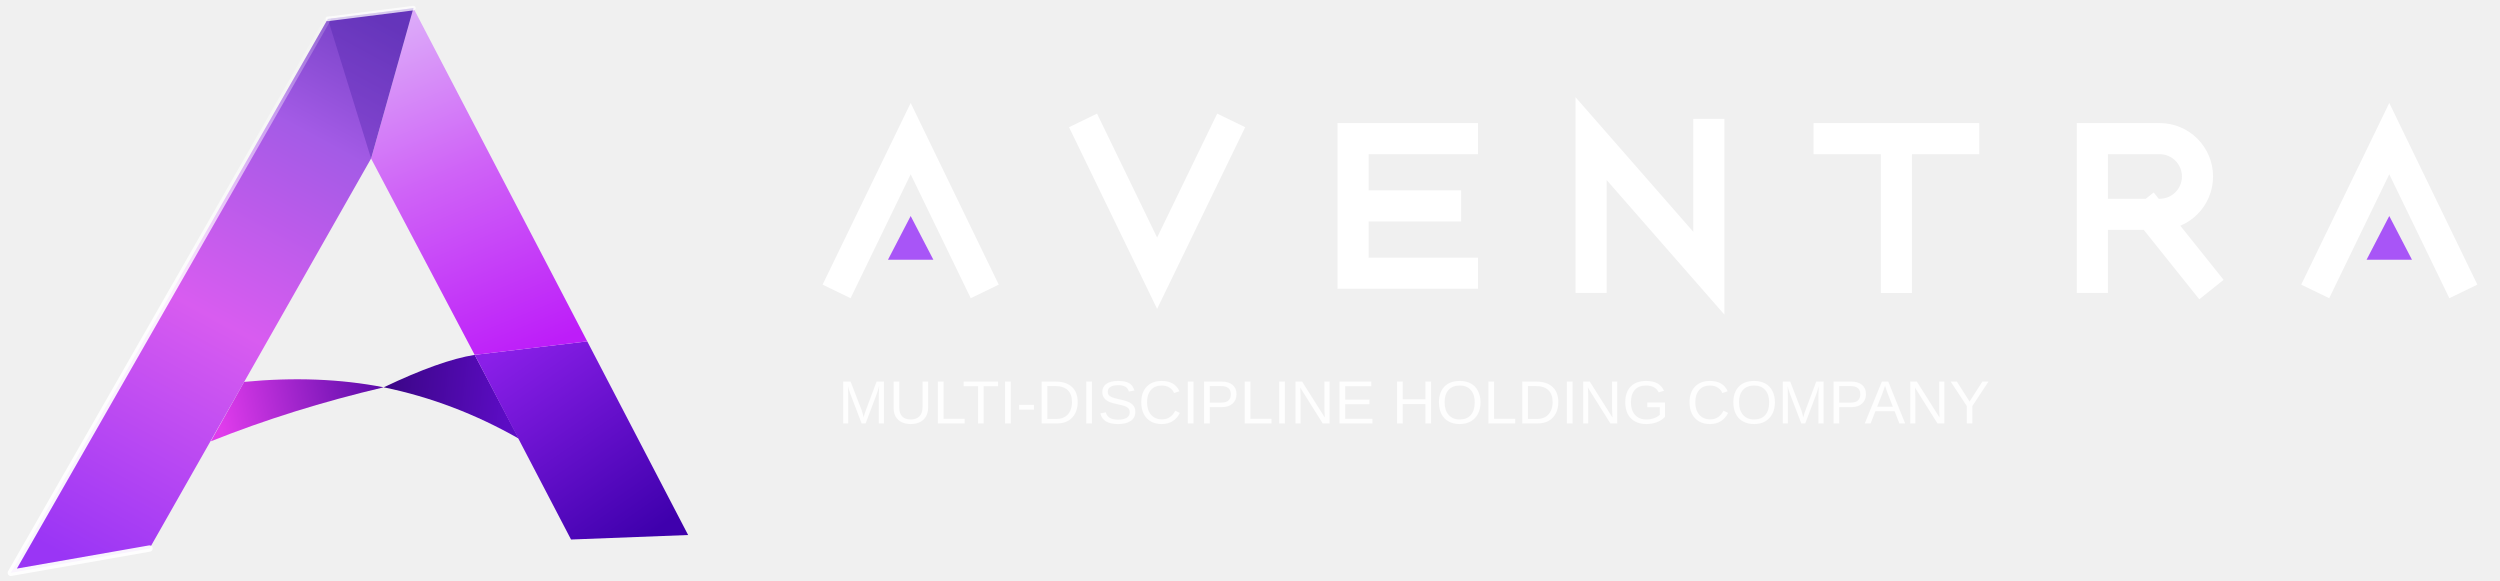
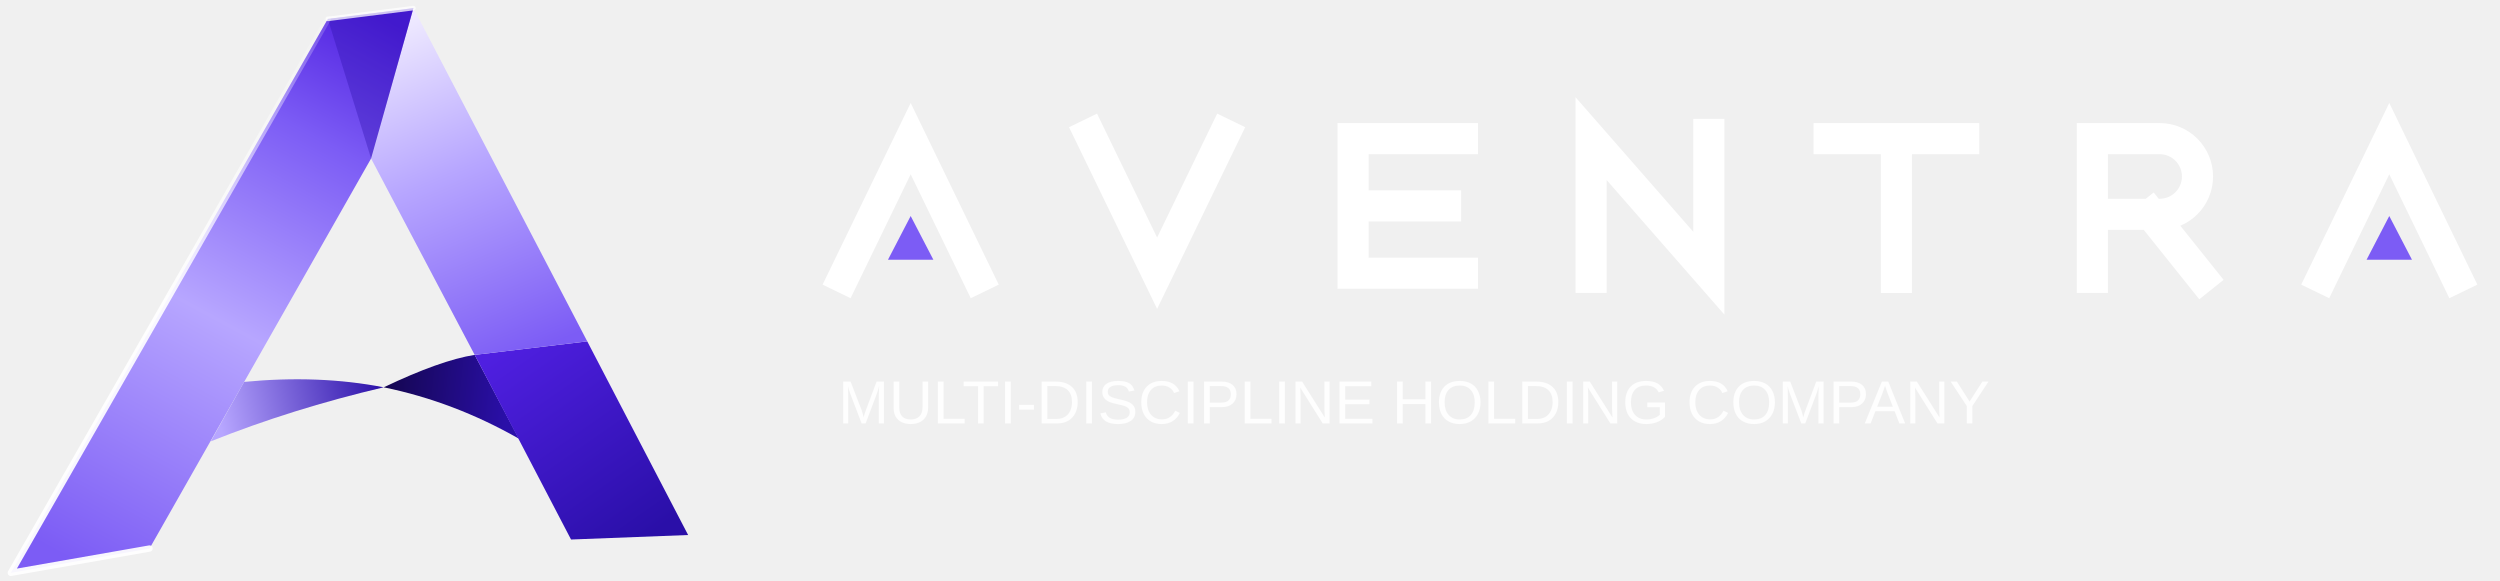
<svg xmlns="http://www.w3.org/2000/svg" viewBox="0 0 431 100" role="img" aria-label="Aventra">
  <defs>
    <linearGradient id="a-left" gradientUnits="userSpaceOnUse" x1="470" y1="90" x2="140" y2="700">
-       <stop offset="0" stop-color="#7340c4" />
-       <stop offset="0.22" stop-color="#a45be6" />
-       <stop offset="0.55" stop-color="#d85cf0" />
-       <stop offset="1" stop-color="#9a35f5" />
+       <stop offset="0" stop-color="#4f1fe0" />
+       <stop offset="0.22" stop-color="#7c5cf5" />
+       <stop offset="0.55" stop-color="#b7a6ff" />
+       <stop offset="1" stop-color="#7c5cf5" />
    </linearGradient>
    <linearGradient id="a-right" gradientUnits="userSpaceOnUse" x1="500" y1="100" x2="650" y2="465">
-       <stop offset="0" stop-color="#dcaaf9" />
-       <stop offset="0.45" stop-color="#cf63f7" />
-       <stop offset="1" stop-color="#bd1df9" />
+       <stop offset="0" stop-color="#efeaff" />
+       <stop offset="0.45" stop-color="#b7a6ff" />
+       <stop offset="1" stop-color="#7c5cf5" />
    </linearGradient>
    <linearGradient id="a-foot" gradientUnits="userSpaceOnUse" x1="620" y1="460" x2="770" y2="675">
-       <stop offset="0" stop-color="#8a1fe8" />
-       <stop offset="1" stop-color="#3f00ad" />
+       <stop offset="0" stop-color="#4f1fe0" />
+       <stop offset="1" stop-color="#2a0fa8" />
    </linearGradient>
    <linearGradient id="a-wing-left" gradientUnits="userSpaceOnUse" x1="300" y1="545" x2="482" y2="506">
-       <stop offset="0" stop-color="#e03cec" />
-       <stop offset="1" stop-color="#5a0aa8" />
+       <stop offset="0" stop-color="#b7a6ff" />
+       <stop offset="1" stop-color="#2a0fa8" />
    </linearGradient>
    <linearGradient id="a-wing-right" gradientUnits="userSpaceOnUse" x1="482" y1="506" x2="620" y2="520">
-       <stop offset="0" stop-color="#3a0585" />
-       <stop offset="1" stop-color="#5c0cc4" />
+       <stop offset="0" stop-color="#14064f" />
+       <stop offset="1" stop-color="#2a0fa8" />
    </linearGradient>
    <linearGradient id="a-edge" gradientUnits="userSpaceOnUse" x1="420" y1="97" x2="68" y2="712">
      <stop offset="0" stop-color="#ffffff" stop-opacity="0.15" />
      <stop offset="0.5" stop-color="#ffffff" stop-opacity="0.9" />
      <stop offset="1" stop-color="#ffffff" stop-opacity="0.95" />
    </linearGradient>
  </defs>
  <g transform="scale(0.15528) translate(-56 -76)">
    <path d="M482 506 Q545 476 583 470 L632 563 Q560 522 482 506 Z" fill="url(#a-wing-right)" />
    <path d="M327 500 Q410 492 482 506 Q380 530 290 566 Z" fill="url(#a-wing-left)" />
    <polygon points="583,470 708,455 820,670 690,675" fill="url(#a-foot)" />
    <polygon points="515,85 708,455 583,470 468,252" fill="url(#a-right)" />
    <polygon points="420,97 515,85 468,252 222,685 68,712" fill="url(#a-left)" />
-     <polygon points="420,97 515,85 468,252" fill="#4a1fa8" opacity="0.35" />
+     <polygon points="420,97 515,85 468,252" fill="#2a0fa8" opacity="0.35" />
    <path d="M420 97 L68 712 L222 685" fill="none" stroke="url(#a-edge)" stroke-width="7" stroke-linejoin="round" stroke-linecap="round" />
    <path d="M420 97 L515 85" fill="none" stroke="#ffffff" stroke-opacity="0.75" stroke-width="5" stroke-linecap="round" />
  </g>
  <g transform="translate(142.5 21.0) scale(1.45)">
    <g fill="none" stroke="#ffffff" stroke-width="3.7" stroke-linecap="square" stroke-linejoin="miter">
      <path d="M2 18.5 L10 2 L18 18.5" transform="translate(0.0 0)" />
      <path d="M2 1.5 L10 18 L18 1.5" transform="translate(29.3 0)" />
      <path d="M17 2 H4 V18 H17 M4 10 H15" transform="translate(58.6 0)" />
      <path d="M3 18.5 V2 L17 18 V1.5" transform="translate(87.9 0)" />
      <path d="M2 2 H18 M10 2 V18.5" transform="translate(117.2 0)" />
      <path d="M4 18.5 V2 H12 a4.5 4.5 0 0 1 0 9 H4 M11 11 L17 18.5" transform="translate(146.5 0)" />
      <path d="M2 18.5 L10 2 L18 18.5" transform="translate(175.8 0)" />
    </g>
-     <polygon points="7.3,16.4 10,11.2 12.7,16.4" fill="#a855f7" />
-     <polygon points="183.1,16.4 185.8,11.2 188.5,16.4" fill="#a855f7" />
+     <polygon points="7.3,16.4 10,11.2 12.7,16.4" fill="#7c5cf5" />
+     <polygon points="183.1,16.4 185.8,11.2 188.5,16.4" fill="#7c5cf5" />
  </g>
  <text x="144.5" y="73.0" textLength="279.9" lengthAdjust="spacing" font-family="Arial, Helvetica, sans-serif" font-size="10.5" font-weight="400" fill="#ffffff" fill-opacity="0.9">MULTI-DISCIPLINE HOLDING COMPANY</text>
</svg>
